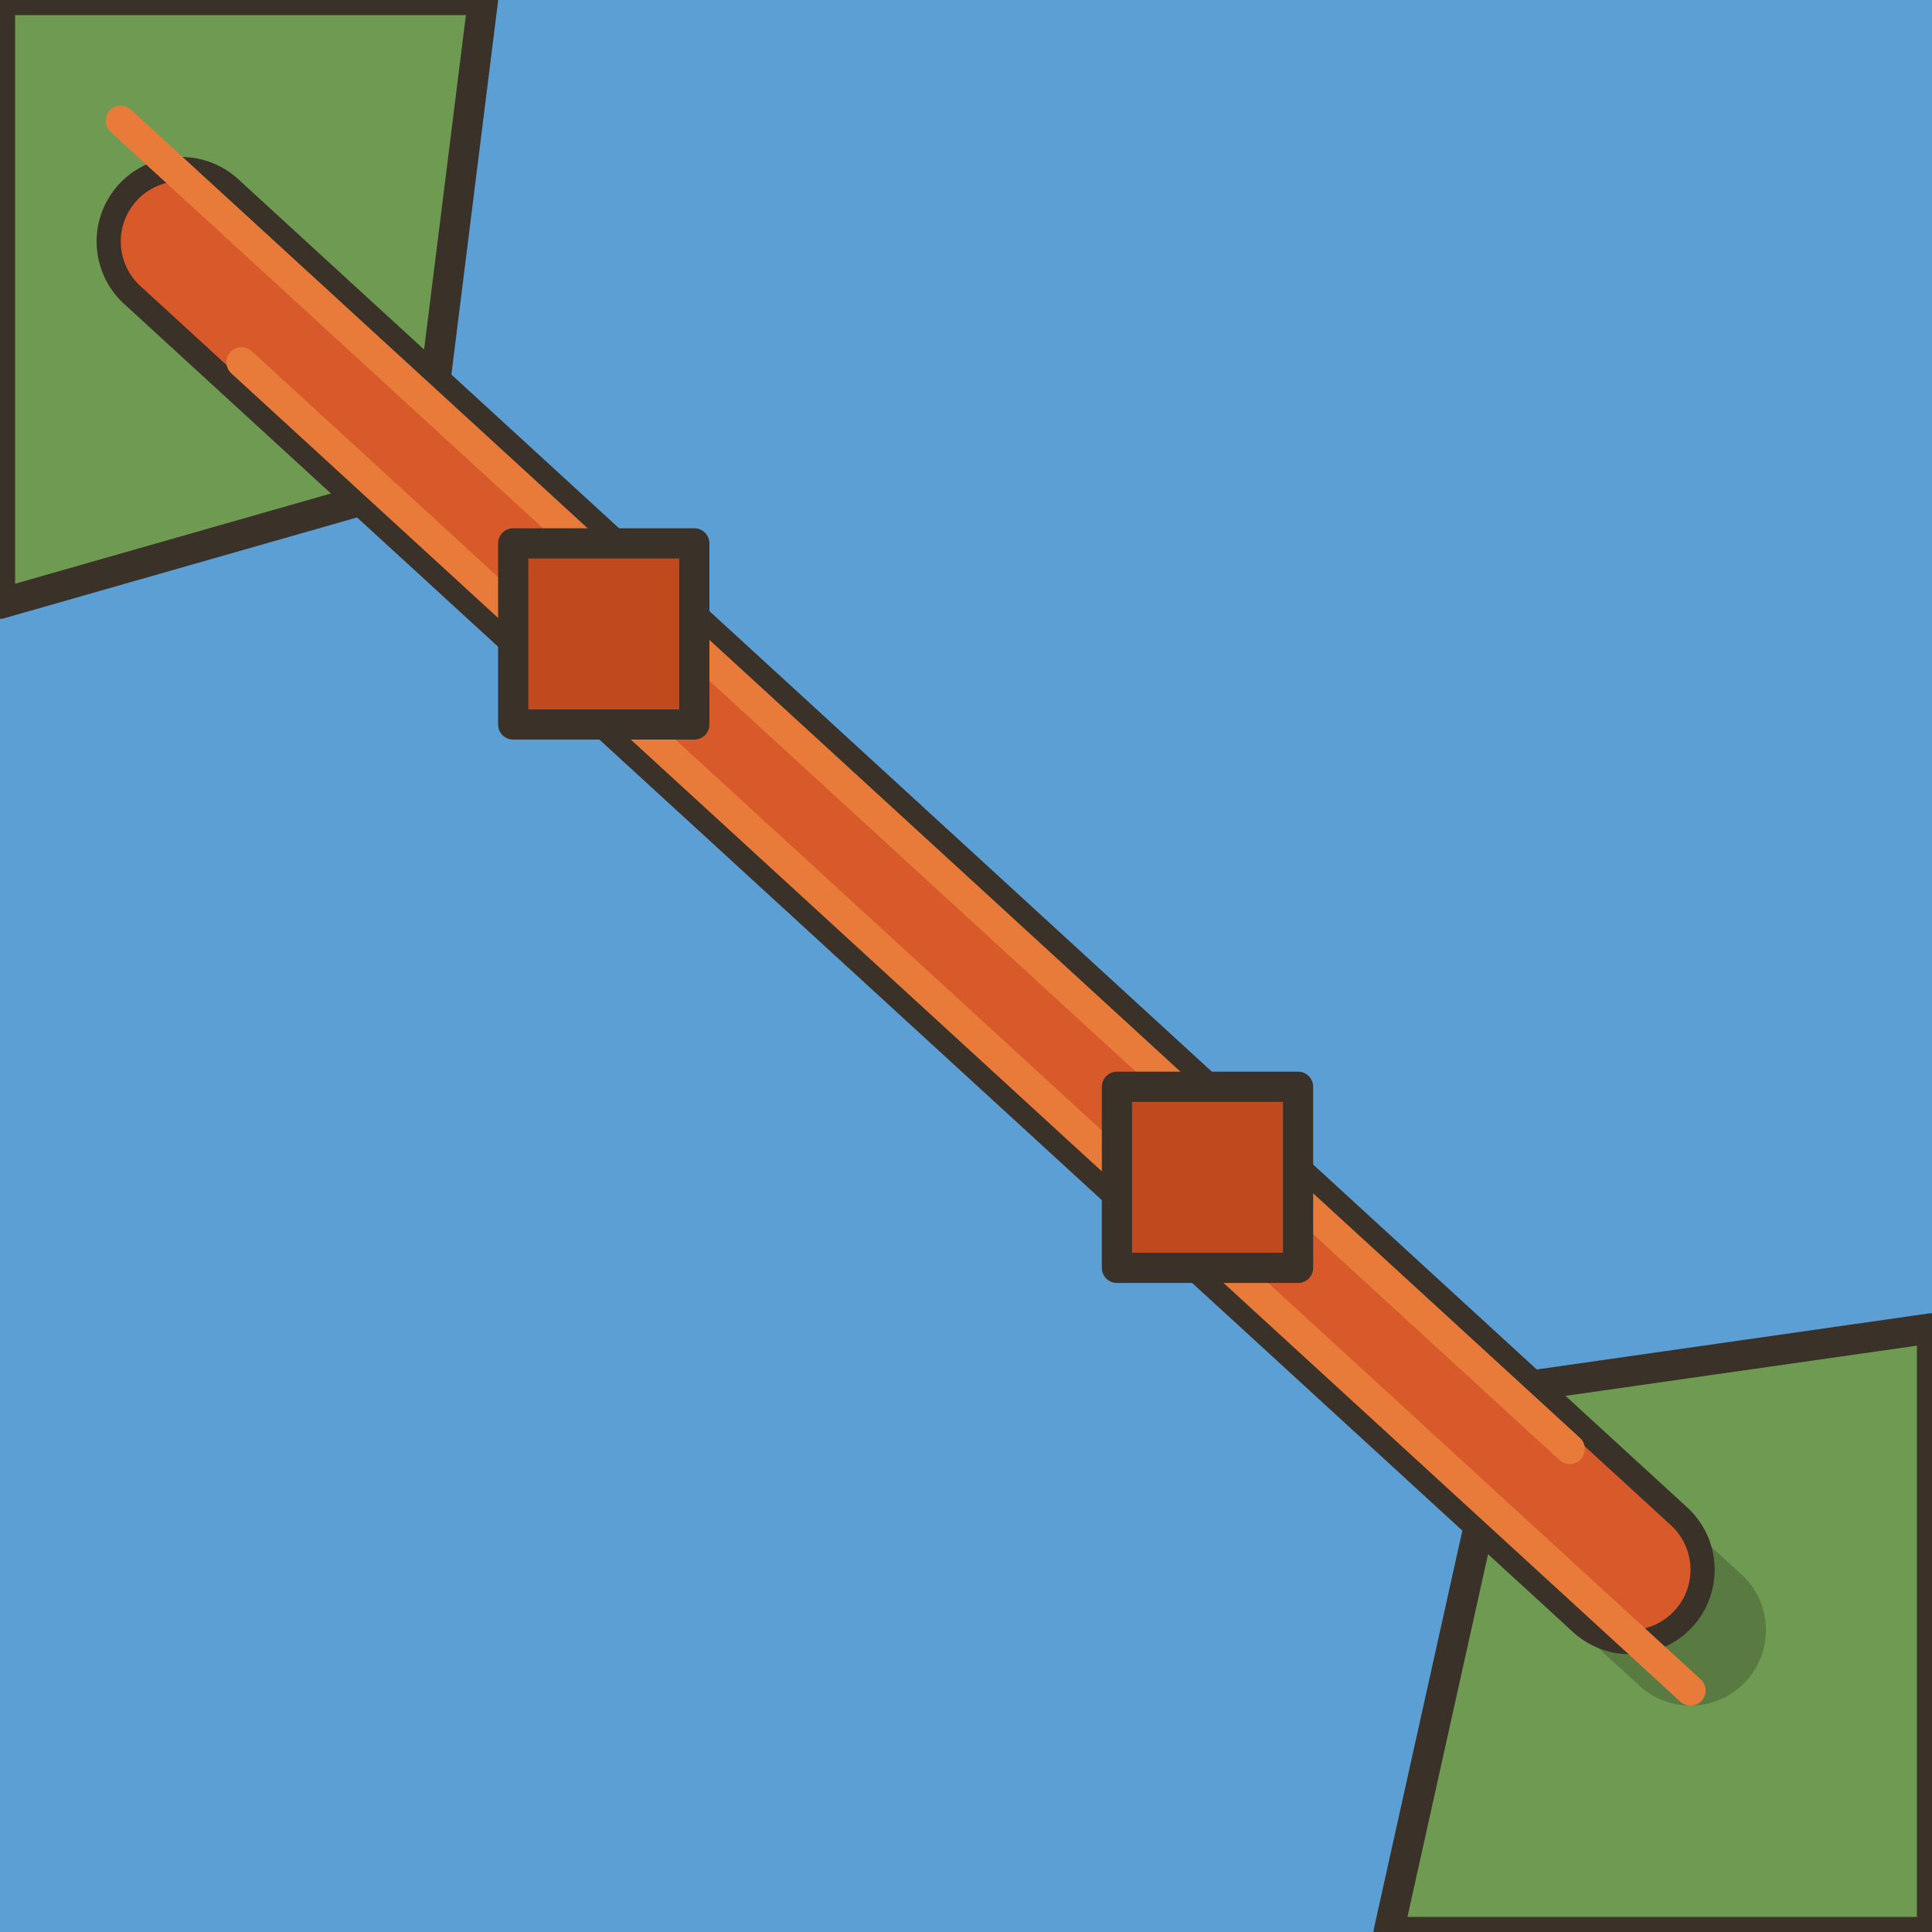
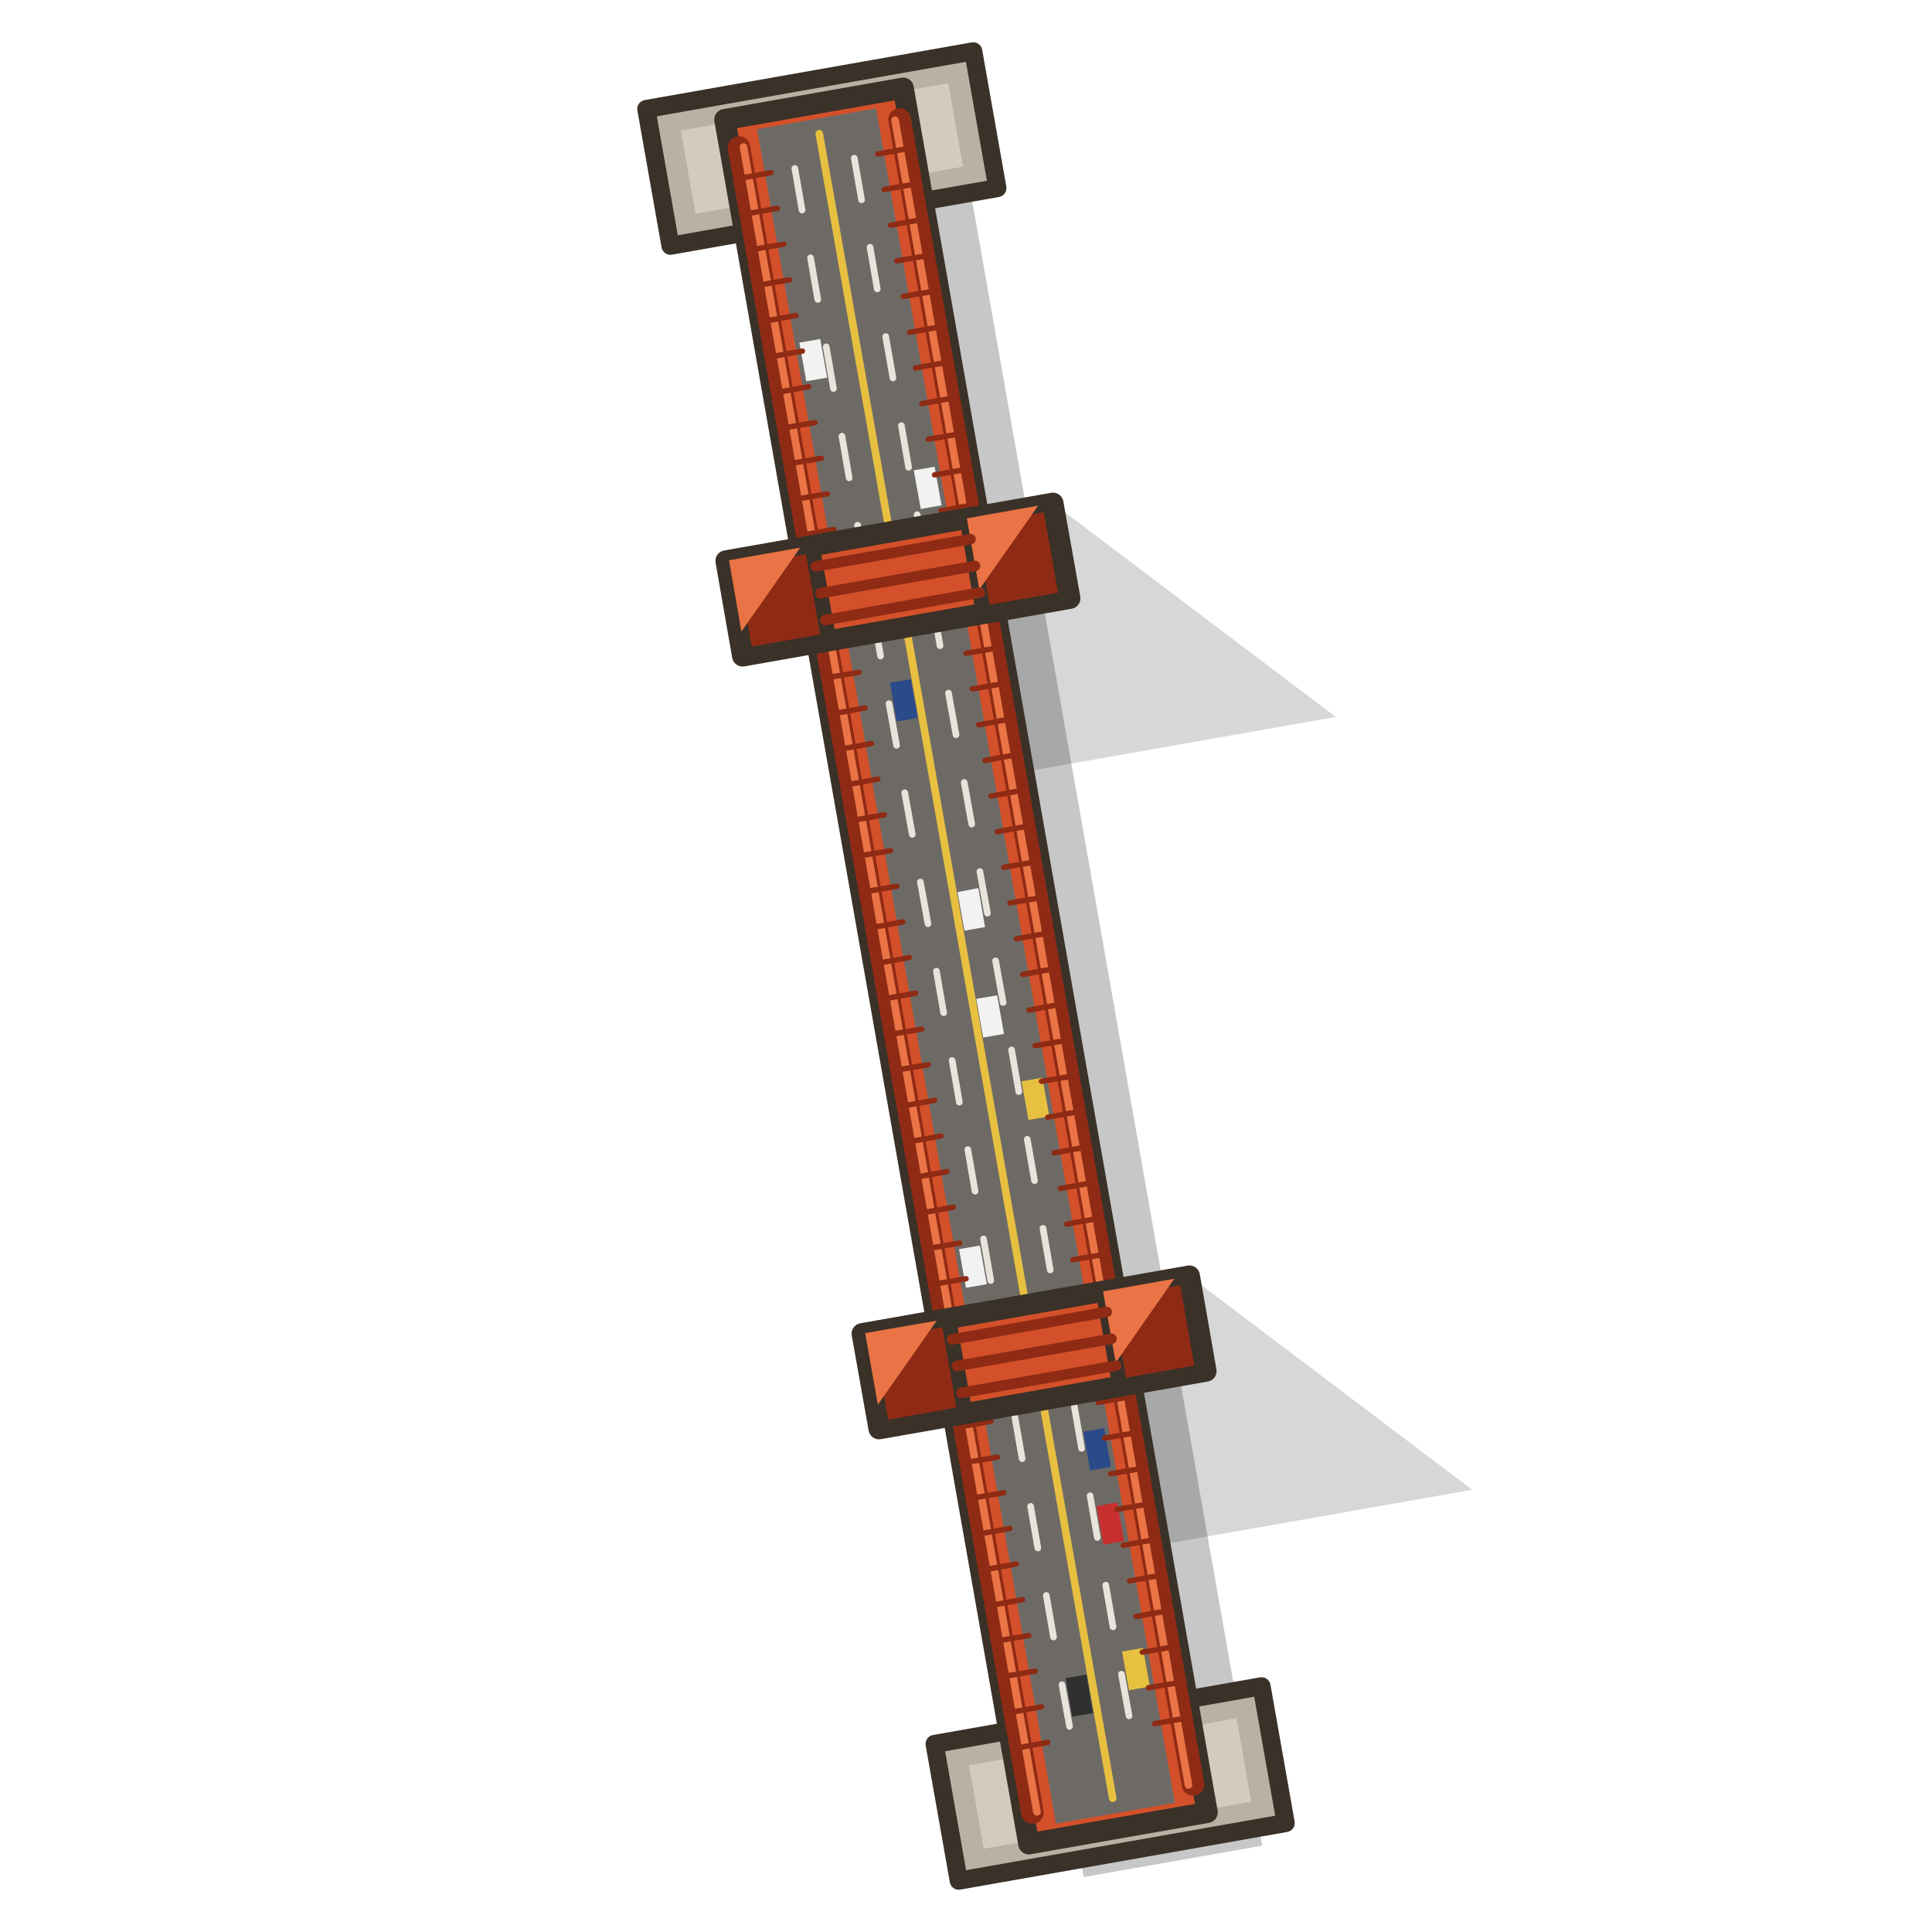
<svg xmlns="http://www.w3.org/2000/svg" width="64" height="64" viewBox="0 0 64 64">
-   <path d="M0.0,0.0 L64.0,0.0 L64.0,64.0 L0.0,64.0 Z" fill="#5c9fd4" />
-   <path d="M0.0,0.0 L16.0,0.0 L14.0,16.0 L0.0,20.0 Z" fill="#6f9a52" stroke="#3a3128" stroke-width="1" stroke-linejoin="round" stroke-linecap="round" />
-   <path d="M64.0,44.0 L64.0,64.0 L46.0,64.0 L50.0,46.0 Z" fill="#6f9a52" stroke="#3a3128" stroke-width="1" stroke-linejoin="round" stroke-linecap="round" />
-   <path d="M8.0,10.0 L56.0,54.0" fill="none" stroke="#000000" stroke-width="5" stroke-linecap="round" stroke-linejoin="round" opacity="0.2" />
-   <path d="M6.0,8.0 L54.0,52.0" fill="none" stroke="#3a3128" stroke-width="5.6" stroke-linecap="round" stroke-linejoin="round" />
-   <path d="M6.0,8.0 L54.0,52.0" fill="none" stroke="#d85a2a" stroke-width="4" stroke-linecap="round" stroke-linejoin="round" />
-   <path d="M4.0,4.0 L52.0,48.0" fill="none" stroke="#e87a3a" stroke-width="1" stroke-linecap="round" stroke-linejoin="round" />
-   <path d="M8.0,12.0 L56.0,56.0" fill="none" stroke="#e87a3a" stroke-width="1" stroke-linecap="round" stroke-linejoin="round" />
-   <rect x="17.0" y="18.0" width="6.0" height="6.0" fill="#c04a1e" stroke="#3a3128" stroke-width="1" stroke-linejoin="round" stroke-linecap="round" />
-   <rect x="37.0" y="36.0" width="6.0" height="6.0" fill="#c04a1e" stroke="#3a3128" stroke-width="1" stroke-linejoin="round" stroke-linecap="round" />
+   <path d="M25.83,5.06 L31.74,4.02 L41.81,61.14 L35.90,62.18 Z" fill="#000000" opacity="0.22" />
+   <path d="M24.05,18.58 L34.88,16.67 L44.25,23.75 L33.42,25.66 Z" fill="#000000" opacity="0.16" />
+   <path d="M28.56,44.18 L39.40,42.27 L48.77,49.35 L37.93,51.26 Z" fill="#000000" opacity="0.16" />
+   <path d="M21.41,3.61 L32.24,1.70 L33.04,6.23 L22.21,8.14 Z" fill="#b9b2a4" stroke="#3a3128" stroke-width="0.6" stroke-linejoin="round" />
+   <path d="M22.55,4.32 L31.41,2.76 L31.90,5.52 L23.04,7.08 Z" fill="#d2ccbf" />
+   <path d="M30.96,57.77 L41.79,55.86 L42.59,60.39 L31.76,62.30 Z" fill="#b9b2a4" stroke="#3a3128" stroke-width="0.6" stroke-linejoin="round" />
+   <path d="M32.10,58.48 L40.96,56.92 L41.45,59.68 L32.59,61.24 Z" fill="#d2ccbf" />
+   <path d="M24.01,3.96 L29.92,2.92 L39.99,60.04 L34.08,61.08 Z" fill="#d4502a" stroke="#3a3128" stroke-width="0.7" stroke-linejoin="round" />
+   <path d="M25.08,4.28 L29.02,3.59 L38.92,59.72 L34.98,60.41 Z" fill="#6d6a66" />
+   <path d="M26.33,5.58 L26.57,6.96" fill="none" stroke="#e8e4dc" stroke-width="0.22" stroke-linecap="round" />
+   <path d="M28.30,5.24 L28.54,6.62" fill="none" stroke="#e8e4dc" stroke-width="0.22" stroke-linecap="round" />
+   <path d="M26.85,8.54 L27.09,9.92" fill="none" stroke="#e8e4dc" stroke-width="0.22" stroke-linecap="round" />
+   <path d="M28.82,8.19 L29.06,9.57" fill="none" stroke="#e8e4dc" stroke-width="0.22" stroke-linecap="round" />
+   <path d="M27.37,11.49 L27.61,12.87" fill="none" stroke="#e8e4dc" stroke-width="0.22" stroke-linecap="round" />
+   <path d="M29.34,11.15 L29.58,12.52" fill="none" stroke="#e8e4dc" stroke-width="0.22" stroke-linecap="round" />
+   <path d="M27.89,14.45 L28.13,15.83" fill="none" stroke="#e8e4dc" stroke-width="0.22" stroke-linecap="round" />
+   <path d="M29.86,14.10 L30.10,15.48" fill="none" stroke="#e8e4dc" stroke-width="0.22" stroke-linecap="round" />
+   <path d="M28.41,17.40 L28.65,18.78" fill="none" stroke="#e8e4dc" stroke-width="0.22" stroke-linecap="round" />
+   <path d="M30.38,17.05 L30.62,18.43" fill="none" stroke="#e8e4dc" stroke-width="0.22" stroke-linecap="round" />
+   <path d="M28.93,20.36 L29.17,21.73" fill="none" stroke="#e8e4dc" stroke-width="0.22" stroke-linecap="round" />
+   <path d="M30.90,20.01 L31.14,21.39" fill="none" stroke="#e8e4dc" stroke-width="0.22" stroke-linecap="round" />
+   <path d="M29.45,23.31 L29.70,24.69" fill="none" stroke="#e8e4dc" stroke-width="0.22" stroke-linecap="round" />
+   <path d="M31.42,22.96 L31.67,24.34" fill="none" stroke="#e8e4dc" stroke-width="0.22" stroke-linecap="round" />
+   <path d="M29.97,26.26 L30.22,27.64" fill="none" stroke="#e8e4dc" stroke-width="0.22" stroke-linecap="round" />
+   <path d="M31.94,25.92 L32.19,27.30" fill="none" stroke="#e8e4dc" stroke-width="0.22" stroke-linecap="round" />
+   <path d="M30.49,29.22 L30.74,30.60" fill="none" stroke="#e8e4dc" stroke-width="0.22" stroke-linecap="round" />
+   <path d="M32.46,28.87 L32.71,30.25" fill="none" stroke="#e8e4dc" stroke-width="0.22" stroke-linecap="round" />
+   <path d="M31.02,32.17 L31.26,33.55" fill="none" stroke="#e8e4dc" stroke-width="0.22" stroke-linecap="round" />
+   <path d="M32.98,31.83 L33.23,33.21" fill="none" stroke="#e8e4dc" stroke-width="0.22" stroke-linecap="round" />
+   <path d="M31.54,35.13 L31.78,36.51" fill="none" stroke="#e8e4dc" stroke-width="0.22" stroke-linecap="round" />
+   <path d="M33.51,34.78 L33.75,36.16" fill="none" stroke="#e8e4dc" stroke-width="0.22" stroke-linecap="round" />
+   <path d="M32.06,38.08 L32.30,39.46" fill="none" stroke="#e8e4dc" stroke-width="0.22" stroke-linecap="round" />
+   <path d="M34.03,37.74 L34.27,39.11" fill="none" stroke="#e8e4dc" stroke-width="0.22" stroke-linecap="round" />
+   <path d="M32.58,41.04 L32.82,42.42" fill="none" stroke="#e8e4dc" stroke-width="0.22" stroke-linecap="round" />
+   <path d="M34.55,40.69 L34.79,42.07" fill="none" stroke="#e8e4dc" stroke-width="0.22" stroke-linecap="round" />
+   <path d="M33.10,43.99 L33.34,45.37" fill="none" stroke="#e8e4dc" stroke-width="0.22" stroke-linecap="round" />
+   <path d="M35.07,43.64 L35.31,45.02" fill="none" stroke="#e8e4dc" stroke-width="0.22" stroke-linecap="round" />
+   <path d="M33.62,46.95 L33.86,48.32" fill="none" stroke="#e8e4dc" stroke-width="0.22" stroke-linecap="round" />
+   <path d="M35.59,46.60 L35.83,47.98" fill="none" stroke="#e8e4dc" stroke-width="0.22" stroke-linecap="round" />
+   <path d="M34.14,49.90 L34.38,51.28" fill="none" stroke="#e8e4dc" stroke-width="0.22" stroke-linecap="round" />
+   <path d="M36.11,49.55 L36.35,50.93" fill="none" stroke="#e8e4dc" stroke-width="0.22" stroke-linecap="round" />
+   <path d="M34.66,52.85 L34.90,54.23" fill="none" stroke="#e8e4dc" stroke-width="0.22" stroke-linecap="round" />
+   <path d="M36.63,52.51 L36.87,53.89" fill="none" stroke="#e8e4dc" stroke-width="0.22" stroke-linecap="round" />
+   <path d="M35.18,55.81 L35.43,57.19" fill="none" stroke="#e8e4dc" stroke-width="0.22" stroke-linecap="round" />
+   <path d="M37.15,55.46 L37.40,56.84" fill="none" stroke="#e8e4dc" stroke-width="0.22" stroke-linecap="round" />
+   <path d="M27.14,4.43 L36.86,59.57" fill="none" stroke="#e8c040" stroke-width="0.25" stroke-linecap="round" />
+   <path d="M33.84,35.82 L34.53,35.70 L34.76,36.98 L34.07,37.10 Z" fill="#e8c040" />
+   <path d="M31.77,41.38 L32.46,41.26 L32.69,42.54 L32.00,42.66 Z" fill="#f2f2f2" />
+   <path d="M37.17,54.71 L37.86,54.59 L38.09,55.87 L37.40,55.99 Z" fill="#e8c040" />
+   <path d="M27.76,18.63 L28.45,18.50 L28.68,19.78 L27.99,19.91 Z" fill="#f2f2f2" />
+   <path d="M36.32,49.89 L37.01,49.77 L37.24,51.05 L36.55,51.17 Z" fill="#c83030" />
+   <path d="M30.27,15.58 L30.96,15.46 L31.19,16.74 L30.50,16.86 Z" fill="#f2f2f2" />
+   <path d="M31.72,29.55 L32.41,29.42 L32.63,30.71 L31.95,30.83 Z" fill="#f2f2f2" />
+   <path d="M35.30,44.10 L35.99,43.98 L36.22,45.26 L35.53,45.38 Z" fill="#2a4a8a" />
+   <path d="M32.34,33.09 L33.03,32.97 L33.26,34.25 L32.57,34.37 Z" fill="#f2f2f2" />
+   <path d="M30.63,17.63 L31.32,17.51 L31.55,18.79 L30.86,18.91 Z" fill="#c83030" />
+   <path d="M35.89,47.43 L36.58,47.31 L36.80,48.59 L36.11,48.71 Z" fill="#2a4a8a" />
+   <path d="M26.48,11.35 L27.17,11.23 L27.40,12.51 L26.71,12.63 Z" fill="#f2f2f2" />
+   <path d="M29.48,22.62 L30.17,22.50 L30.40,23.78 L29.71,23.90 Z" fill="#2a4a8a" />
+   <path d="M35.30,55.59 L35.99,55.47 L36.21,56.75 L35.52,56.87 Z" fill="#303030" />
+   <path d="M24.48,4.89 L34.20,60.04" fill="none" stroke="#8f2b14" stroke-width="0.75" stroke-linecap="round" />
+   <path d="M24.63,4.87 L34.35,60.02" fill="none" stroke="#ea7445" stroke-width="0.25" stroke-linecap="round" />
+   <path d="M24.65,5.88 L25.54,5.72" fill="none" stroke="#8f2b14" stroke-width="0.18" stroke-linecap="round" />
+   <path d="M24.86,7.06 L25.75,6.90" fill="none" stroke="#8f2b14" stroke-width="0.18" stroke-linecap="round" />
+   <path d="M25.07,8.24 L25.96,8.09" fill="none" stroke="#8f2b14" stroke-width="0.18" stroke-linecap="round" />
+   <path d="M25.28,9.42 L26.16,9.27" fill="none" stroke="#8f2b14" stroke-width="0.18" stroke-linecap="round" />
+   <path d="M25.49,10.61 L26.37,10.45" fill="none" stroke="#8f2b14" stroke-width="0.18" stroke-linecap="round" />
+   <path d="M25.69,11.79 L26.58,11.63" fill="none" stroke="#8f2b14" stroke-width="0.18" stroke-linecap="round" />
+   <path d="M25.90,12.97 L26.79,12.81" fill="none" stroke="#8f2b14" stroke-width="0.18" stroke-linecap="round" />
+   <path d="M26.11,14.15 L27.00,14.00" fill="none" stroke="#8f2b14" stroke-width="0.18" stroke-linecap="round" />
+   <path d="M26.32,15.33 L27.21,15.18" fill="none" stroke="#8f2b14" stroke-width="0.18" stroke-linecap="round" />
+   <path d="M26.53,16.51 L27.41,16.36" fill="none" stroke="#8f2b14" stroke-width="0.18" stroke-linecap="round" />
+   <path d="M26.74,17.70 L27.62,17.54" fill="none" stroke="#8f2b14" stroke-width="0.18" stroke-linecap="round" />
+   <path d="M26.94,18.88 L27.83,18.72" fill="none" stroke="#8f2b14" stroke-width="0.18" stroke-linecap="round" />
+   <path d="M27.15,20.06 L28.04,19.90" fill="none" stroke="#8f2b14" stroke-width="0.18" stroke-linecap="round" />
+   <path d="M27.36,21.24 L28.25,21.09" fill="none" stroke="#8f2b14" stroke-width="0.18" stroke-linecap="round" />
+   <path d="M27.57,22.42 L28.46,22.27" fill="none" stroke="#8f2b14" stroke-width="0.18" stroke-linecap="round" />
+   <path d="M27.78,23.61 L28.66,23.45" fill="none" stroke="#8f2b14" stroke-width="0.18" stroke-linecap="round" />
+   <path d="M27.99,24.79 L28.87,24.63" fill="none" stroke="#8f2b14" stroke-width="0.18" stroke-linecap="round" />
+   <path d="M28.19,25.97 L29.08,25.81" fill="none" stroke="#8f2b14" stroke-width="0.18" stroke-linecap="round" />
+   <path d="M28.40,27.15 L29.29,26.99" fill="none" stroke="#8f2b14" stroke-width="0.18" stroke-linecap="round" />
+   <path d="M28.61,28.33 L29.50,28.18" fill="none" stroke="#8f2b14" stroke-width="0.18" stroke-linecap="round" />
+   <path d="M28.82,29.51 L29.71,29.36" fill="none" stroke="#8f2b14" stroke-width="0.18" stroke-linecap="round" />
+   <path d="M29.03,30.70 L29.91,30.54" fill="none" stroke="#8f2b14" stroke-width="0.18" stroke-linecap="round" />
+   <path d="M29.24,31.88 L30.12,31.72" fill="none" stroke="#8f2b14" stroke-width="0.18" stroke-linecap="round" />
+   <path d="M29.45,33.06 L30.33,32.90" fill="none" stroke="#8f2b14" stroke-width="0.18" stroke-linecap="round" />
+   <path d="M29.65,34.24 L30.54,34.09" fill="none" stroke="#8f2b14" stroke-width="0.18" stroke-linecap="round" />
+   <path d="M29.86,35.42 L30.75,35.27" fill="none" stroke="#8f2b14" stroke-width="0.18" stroke-linecap="round" />
+   <path d="M30.07,36.61 L30.96,36.45" fill="none" stroke="#8f2b14" stroke-width="0.18" stroke-linecap="round" />
+   <path d="M30.28,37.79 L31.17,37.63" fill="none" stroke="#8f2b14" stroke-width="0.18" stroke-linecap="round" />
+   <path d="M30.49,38.97 L31.37,38.81" fill="none" stroke="#8f2b14" stroke-width="0.18" stroke-linecap="round" />
+   <path d="M30.70,40.15 L31.58,39.99" fill="none" stroke="#8f2b14" stroke-width="0.18" stroke-linecap="round" />
+   <path d="M30.90,41.33 L31.79,41.18" fill="none" stroke="#8f2b14" stroke-width="0.18" stroke-linecap="round" />
+   <path d="M31.11,42.51 L32.00,42.36" fill="none" stroke="#8f2b14" stroke-width="0.18" stroke-linecap="round" />
+   <path d="M31.32,43.70 L32.21,43.54" fill="none" stroke="#8f2b14" stroke-width="0.18" stroke-linecap="round" />
+   <path d="M31.53,44.88 L32.42,44.72" fill="none" stroke="#8f2b14" stroke-width="0.18" stroke-linecap="round" />
+   <path d="M31.74,46.06 L32.62,45.90" fill="none" stroke="#8f2b14" stroke-width="0.18" stroke-linecap="round" />
+   <path d="M31.95,47.24 L32.83,47.08" fill="none" stroke="#8f2b14" stroke-width="0.18" stroke-linecap="round" />
+   <path d="M32.15,48.42 L33.04,48.27" fill="none" stroke="#8f2b14" stroke-width="0.18" stroke-linecap="round" />
+   <path d="M32.36,49.60 L33.25,49.45" fill="none" stroke="#8f2b14" stroke-width="0.18" stroke-linecap="round" />
+   <path d="M32.57,50.79 L33.46,50.63" fill="none" stroke="#8f2b14" stroke-width="0.18" stroke-linecap="round" />
+   <path d="M32.78,51.97 L33.67,51.81" fill="none" stroke="#8f2b14" stroke-width="0.18" stroke-linecap="round" />
+   <path d="M32.99,53.15 L33.87,52.99" fill="none" stroke="#8f2b14" stroke-width="0.18" stroke-linecap="round" />
+   <path d="M33.20,54.33 L34.08,54.18" fill="none" stroke="#8f2b14" stroke-width="0.18" stroke-linecap="round" />
+   <path d="M33.40,55.51 L34.29,55.36" fill="none" stroke="#8f2b14" stroke-width="0.18" stroke-linecap="round" />
+   <path d="M33.61,56.70 L34.50,56.54" fill="none" stroke="#8f2b14" stroke-width="0.18" stroke-linecap="round" />
+   <path d="M33.82,57.88 L34.71,57.72" fill="none" stroke="#8f2b14" stroke-width="0.18" stroke-linecap="round" />
+   <path d="M29.80,3.96 L39.52,59.11" fill="none" stroke="#8f2b14" stroke-width="0.75" stroke-linecap="round" />
+   <path d="M29.65,3.98 L39.37,59.13" fill="none" stroke="#ea7445" stroke-width="0.25" stroke-linecap="round" />
+   <path d="M29.97,4.94 L29.08,5.10" fill="none" stroke="#8f2b14" stroke-width="0.18" stroke-linecap="round" />
+   <path d="M30.18,6.12 L29.29,6.28" fill="none" stroke="#8f2b14" stroke-width="0.18" stroke-linecap="round" />
+   <path d="M30.39,7.30 L29.50,7.46" fill="none" stroke="#8f2b14" stroke-width="0.18" stroke-linecap="round" />
+   <path d="M30.60,8.49 L29.71,8.64" fill="none" stroke="#8f2b14" stroke-width="0.18" stroke-linecap="round" />
+   <path d="M30.80,9.67 L29.92,9.82" fill="none" stroke="#8f2b14" stroke-width="0.18" stroke-linecap="round" />
+   <path d="M31.01,10.85 L30.13,11.01" fill="none" stroke="#8f2b14" stroke-width="0.18" stroke-linecap="round" />
+   <path d="M31.22,12.03 L30.33,12.19" fill="none" stroke="#8f2b14" stroke-width="0.18" stroke-linecap="round" />
+   <path d="M31.43,13.21 L30.54,13.37" fill="none" stroke="#8f2b14" stroke-width="0.18" stroke-linecap="round" />
+   <path d="M31.64,14.40 L30.75,14.55" fill="none" stroke="#8f2b14" stroke-width="0.18" stroke-linecap="round" />
+   <path d="M31.85,15.58 L30.96,15.73" fill="none" stroke="#8f2b14" stroke-width="0.18" stroke-linecap="round" />
+   <path d="M32.05,16.76 L31.17,16.92" fill="none" stroke="#8f2b14" stroke-width="0.18" stroke-linecap="round" />
+   <path d="M32.26,17.94 L31.38,18.10" fill="none" stroke="#8f2b14" stroke-width="0.18" stroke-linecap="round" />
+   <path d="M32.47,19.12 L31.58,19.28" fill="none" stroke="#8f2b14" stroke-width="0.18" stroke-linecap="round" />
+   <path d="M32.68,20.30 L31.79,20.46" fill="none" stroke="#8f2b14" stroke-width="0.18" stroke-linecap="round" />
+   <path d="M32.89,21.49 L32.00,21.64" fill="none" stroke="#8f2b14" stroke-width="0.18" stroke-linecap="round" />
+   <path d="M33.10,22.67 L32.21,22.82" fill="none" stroke="#8f2b14" stroke-width="0.18" stroke-linecap="round" />
+   <path d="M33.30,23.85 L32.42,24.01" fill="none" stroke="#8f2b14" stroke-width="0.18" stroke-linecap="round" />
+   <path d="M33.51,25.03 L32.63,25.19" fill="none" stroke="#8f2b14" stroke-width="0.18" stroke-linecap="round" />
+   <path d="M33.72,26.21 L32.83,26.37" fill="none" stroke="#8f2b14" stroke-width="0.18" stroke-linecap="round" />
+   <path d="M33.93,27.39 L33.04,27.55" fill="none" stroke="#8f2b14" stroke-width="0.18" stroke-linecap="round" />
+   <path d="M34.14,28.58 L33.25,28.73" fill="none" stroke="#8f2b14" stroke-width="0.18" stroke-linecap="round" />
+   <path d="M34.35,29.76 L33.46,29.91" fill="none" stroke="#8f2b14" stroke-width="0.18" stroke-linecap="round" />
+   <path d="M34.55,30.94 L33.67,31.10" fill="none" stroke="#8f2b14" stroke-width="0.18" stroke-linecap="round" />
+   <path d="M34.76,32.12 L33.88,32.28" fill="none" stroke="#8f2b14" stroke-width="0.18" stroke-linecap="round" />
+   <path d="M34.97,33.30 L34.09,33.46" fill="none" stroke="#8f2b14" stroke-width="0.18" stroke-linecap="round" />
+   <path d="M35.18,34.49 L34.29,34.64" fill="none" stroke="#8f2b14" stroke-width="0.18" stroke-linecap="round" />
+   <path d="M35.39,35.67 L34.50,35.82" fill="none" stroke="#8f2b14" stroke-width="0.18" stroke-linecap="round" />
+   <path d="M35.60,36.85 L34.71,37.01" fill="none" stroke="#8f2b14" stroke-width="0.18" stroke-linecap="round" />
+   <path d="M35.81,38.03 L34.92,38.19" fill="none" stroke="#8f2b14" stroke-width="0.18" stroke-linecap="round" />
+   <path d="M36.01,39.21 L35.13,39.37" fill="none" stroke="#8f2b14" stroke-width="0.18" stroke-linecap="round" />
+   <path d="M36.22,40.39 L35.34,40.55" fill="none" stroke="#8f2b14" stroke-width="0.18" stroke-linecap="round" />
+   <path d="M36.43,41.58 L35.54,41.73" fill="none" stroke="#8f2b14" stroke-width="0.18" stroke-linecap="round" />
+   <path d="M36.64,42.76 L35.75,42.91" fill="none" stroke="#8f2b14" stroke-width="0.18" stroke-linecap="round" />
+   <path d="M36.85,43.94 L35.96,44.10" fill="none" stroke="#8f2b14" stroke-width="0.18" stroke-linecap="round" />
+   <path d="M37.06,45.12 L36.17,45.28" fill="none" stroke="#8f2b14" stroke-width="0.18" stroke-linecap="round" />
+   <path d="M37.26,46.30 L36.38,46.46" fill="none" stroke="#8f2b14" stroke-width="0.18" stroke-linecap="round" />
+   <path d="M37.47,47.49 L36.59,47.64" fill="none" stroke="#8f2b14" stroke-width="0.18" stroke-linecap="round" />
+   <path d="M37.68,48.67 L36.79,48.82" fill="none" stroke="#8f2b14" stroke-width="0.18" stroke-linecap="round" />
+   <path d="M37.89,49.85 L37.00,50.00" fill="none" stroke="#8f2b14" stroke-width="0.18" stroke-linecap="round" />
+   <path d="M38.10,51.03 L37.21,51.19" fill="none" stroke="#8f2b14" stroke-width="0.18" stroke-linecap="round" />
+   <path d="M38.31,52.21 L37.42,52.37" fill="none" stroke="#8f2b14" stroke-width="0.18" stroke-linecap="round" />
+   <path d="M38.51,53.39 L37.63,53.55" fill="none" stroke="#8f2b14" stroke-width="0.18" stroke-linecap="round" />
+   <path d="M38.72,54.58 L37.84,54.73" fill="none" stroke="#8f2b14" stroke-width="0.18" stroke-linecap="round" />
+   <path d="M38.93,55.76 L38.04,55.91" fill="none" stroke="#8f2b14" stroke-width="0.18" stroke-linecap="round" />
+   <path d="M39.14,56.94 L38.25,57.10" fill="none" stroke="#8f2b14" stroke-width="0.18" stroke-linecap="round" />
+   <path d="M24.05,18.58 L34.88,16.67 L35.44,19.82 L24.60,21.73 Z" fill="#d4502a" stroke="#3a3128" stroke-width="0.7" stroke-linejoin="round" />
+   <path d="M24.15,18.56 L26.90,18.07 L27.46,21.22 L24.70,21.71 Z" fill="#8f2b14" stroke="#3a3128" stroke-width="0.5" stroke-linejoin="round" />
+   <path d="M24.15,18.56 L26.51,18.14 L24.56,20.92 Z" fill="#ea7445" />
+   <path d="M32.03,17.17 L34.78,16.68 L35.34,19.84 L32.58,20.32 Z" fill="#8f2b14" stroke="#3a3128" stroke-width="0.5" stroke-linejoin="round" />
+   <path d="M32.03,17.17 L34.39,16.75 L32.44,19.53 Z" fill="#ea7445" />
+   <path d="M27.03,18.76 L32.15,17.86" fill="none" stroke="#8f2b14" stroke-width="0.35" stroke-linecap="round" />
+   <path d="M27.18,19.65 L32.30,18.75" fill="none" stroke="#8f2b14" stroke-width="0.35" stroke-linecap="round" />
+   <path d="M27.34,20.54 L32.46,19.63" fill="none" stroke="#8f2b14" stroke-width="0.35" stroke-linecap="round" />
+   <path d="M28.56,44.18 L39.40,42.27 L39.95,45.42 L29.12,47.33 Z" fill="#d4502a" stroke="#3a3128" stroke-width="0.7" stroke-linejoin="round" />
+   <path d="M28.66,44.16 L31.42,43.68 L31.97,46.83 L29.22,47.32 Z" fill="#8f2b14" stroke="#3a3128" stroke-width="0.5" stroke-linejoin="round" />
+   <path d="M28.66,44.16 L31.03,43.75 L29.08,46.53 Z" fill="#ea7445" />
+   <path d="M36.54,42.78 L39.30,42.29 L39.85,45.44 L37.10,45.93 Z" fill="#8f2b14" stroke="#3a3128" stroke-width="0.5" stroke-linejoin="round" />
+   <path d="M36.54,42.78 L38.90,42.36 L36.96,45.14 Z" fill="#ea7445" />
+   <path d="M31.54,44.37 L36.66,43.46" fill="none" stroke="#8f2b14" stroke-width="0.35" stroke-linecap="round" />
+   <path d="M31.70,45.25 L36.82,44.35" fill="none" stroke="#8f2b14" stroke-width="0.35" stroke-linecap="round" />
+   <path d="M31.85,46.14 L36.97,45.24" fill="none" stroke="#8f2b14" stroke-width="0.35" stroke-linecap="round" />
</svg>
